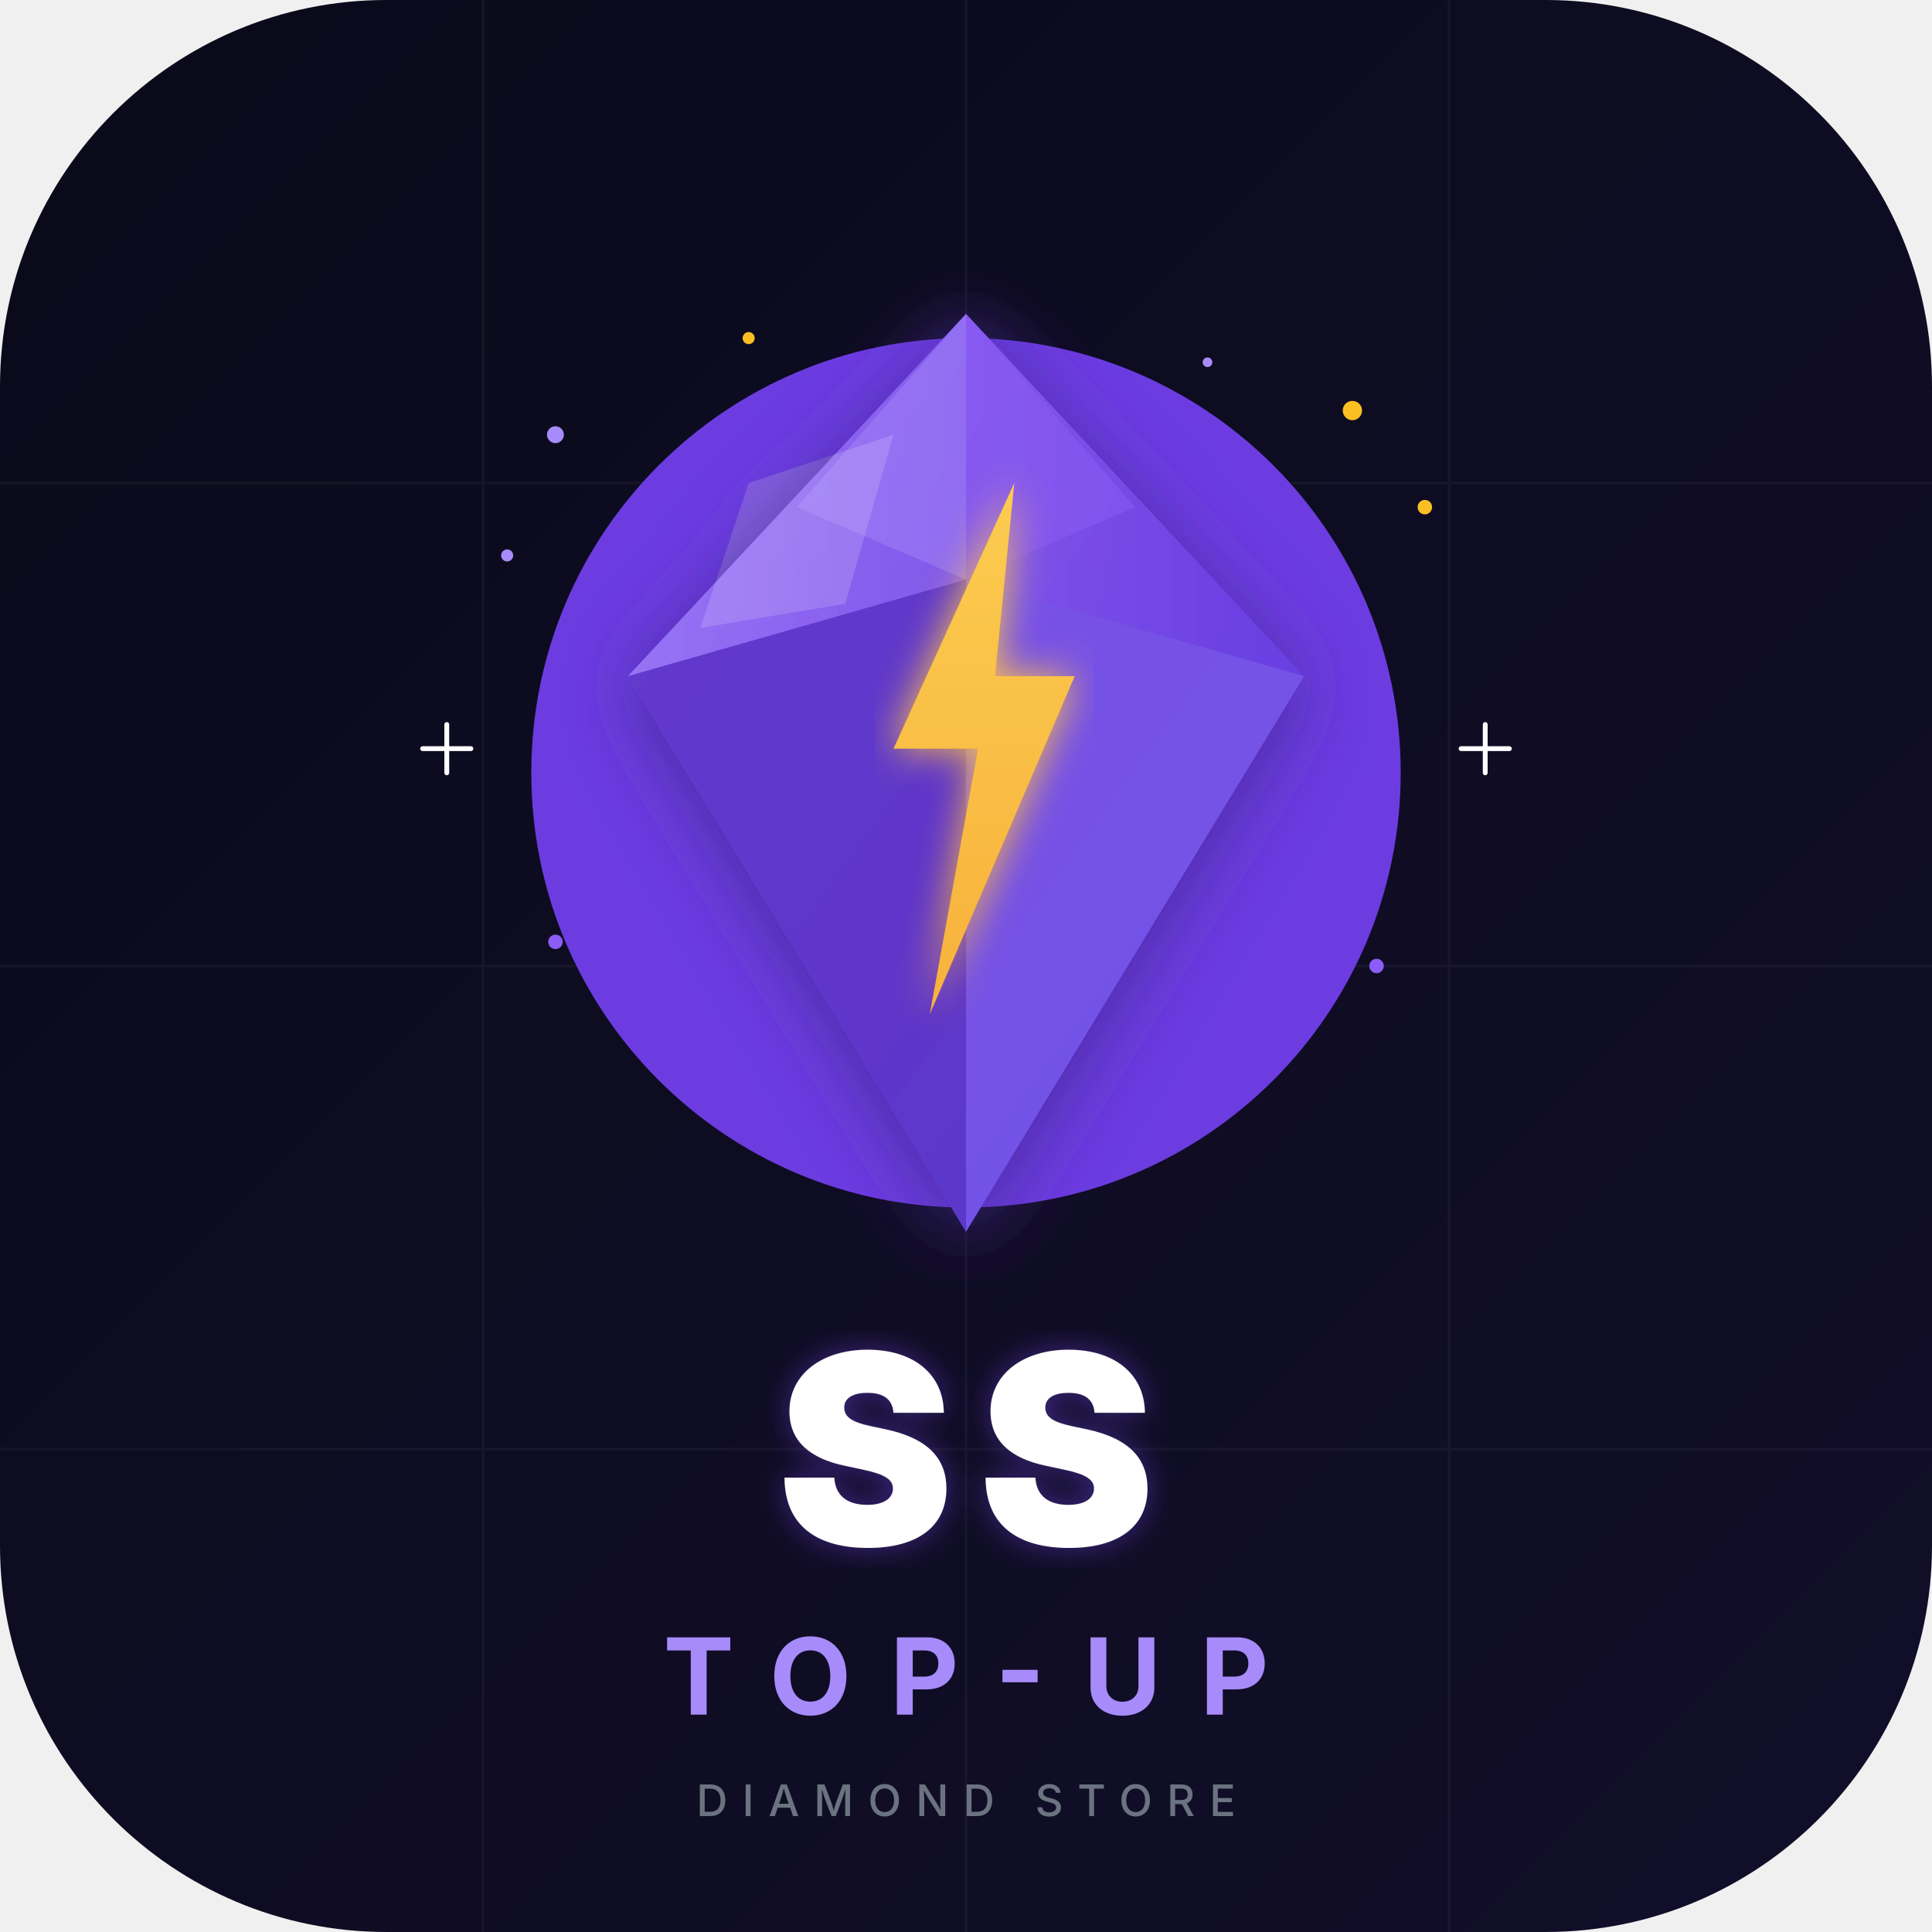
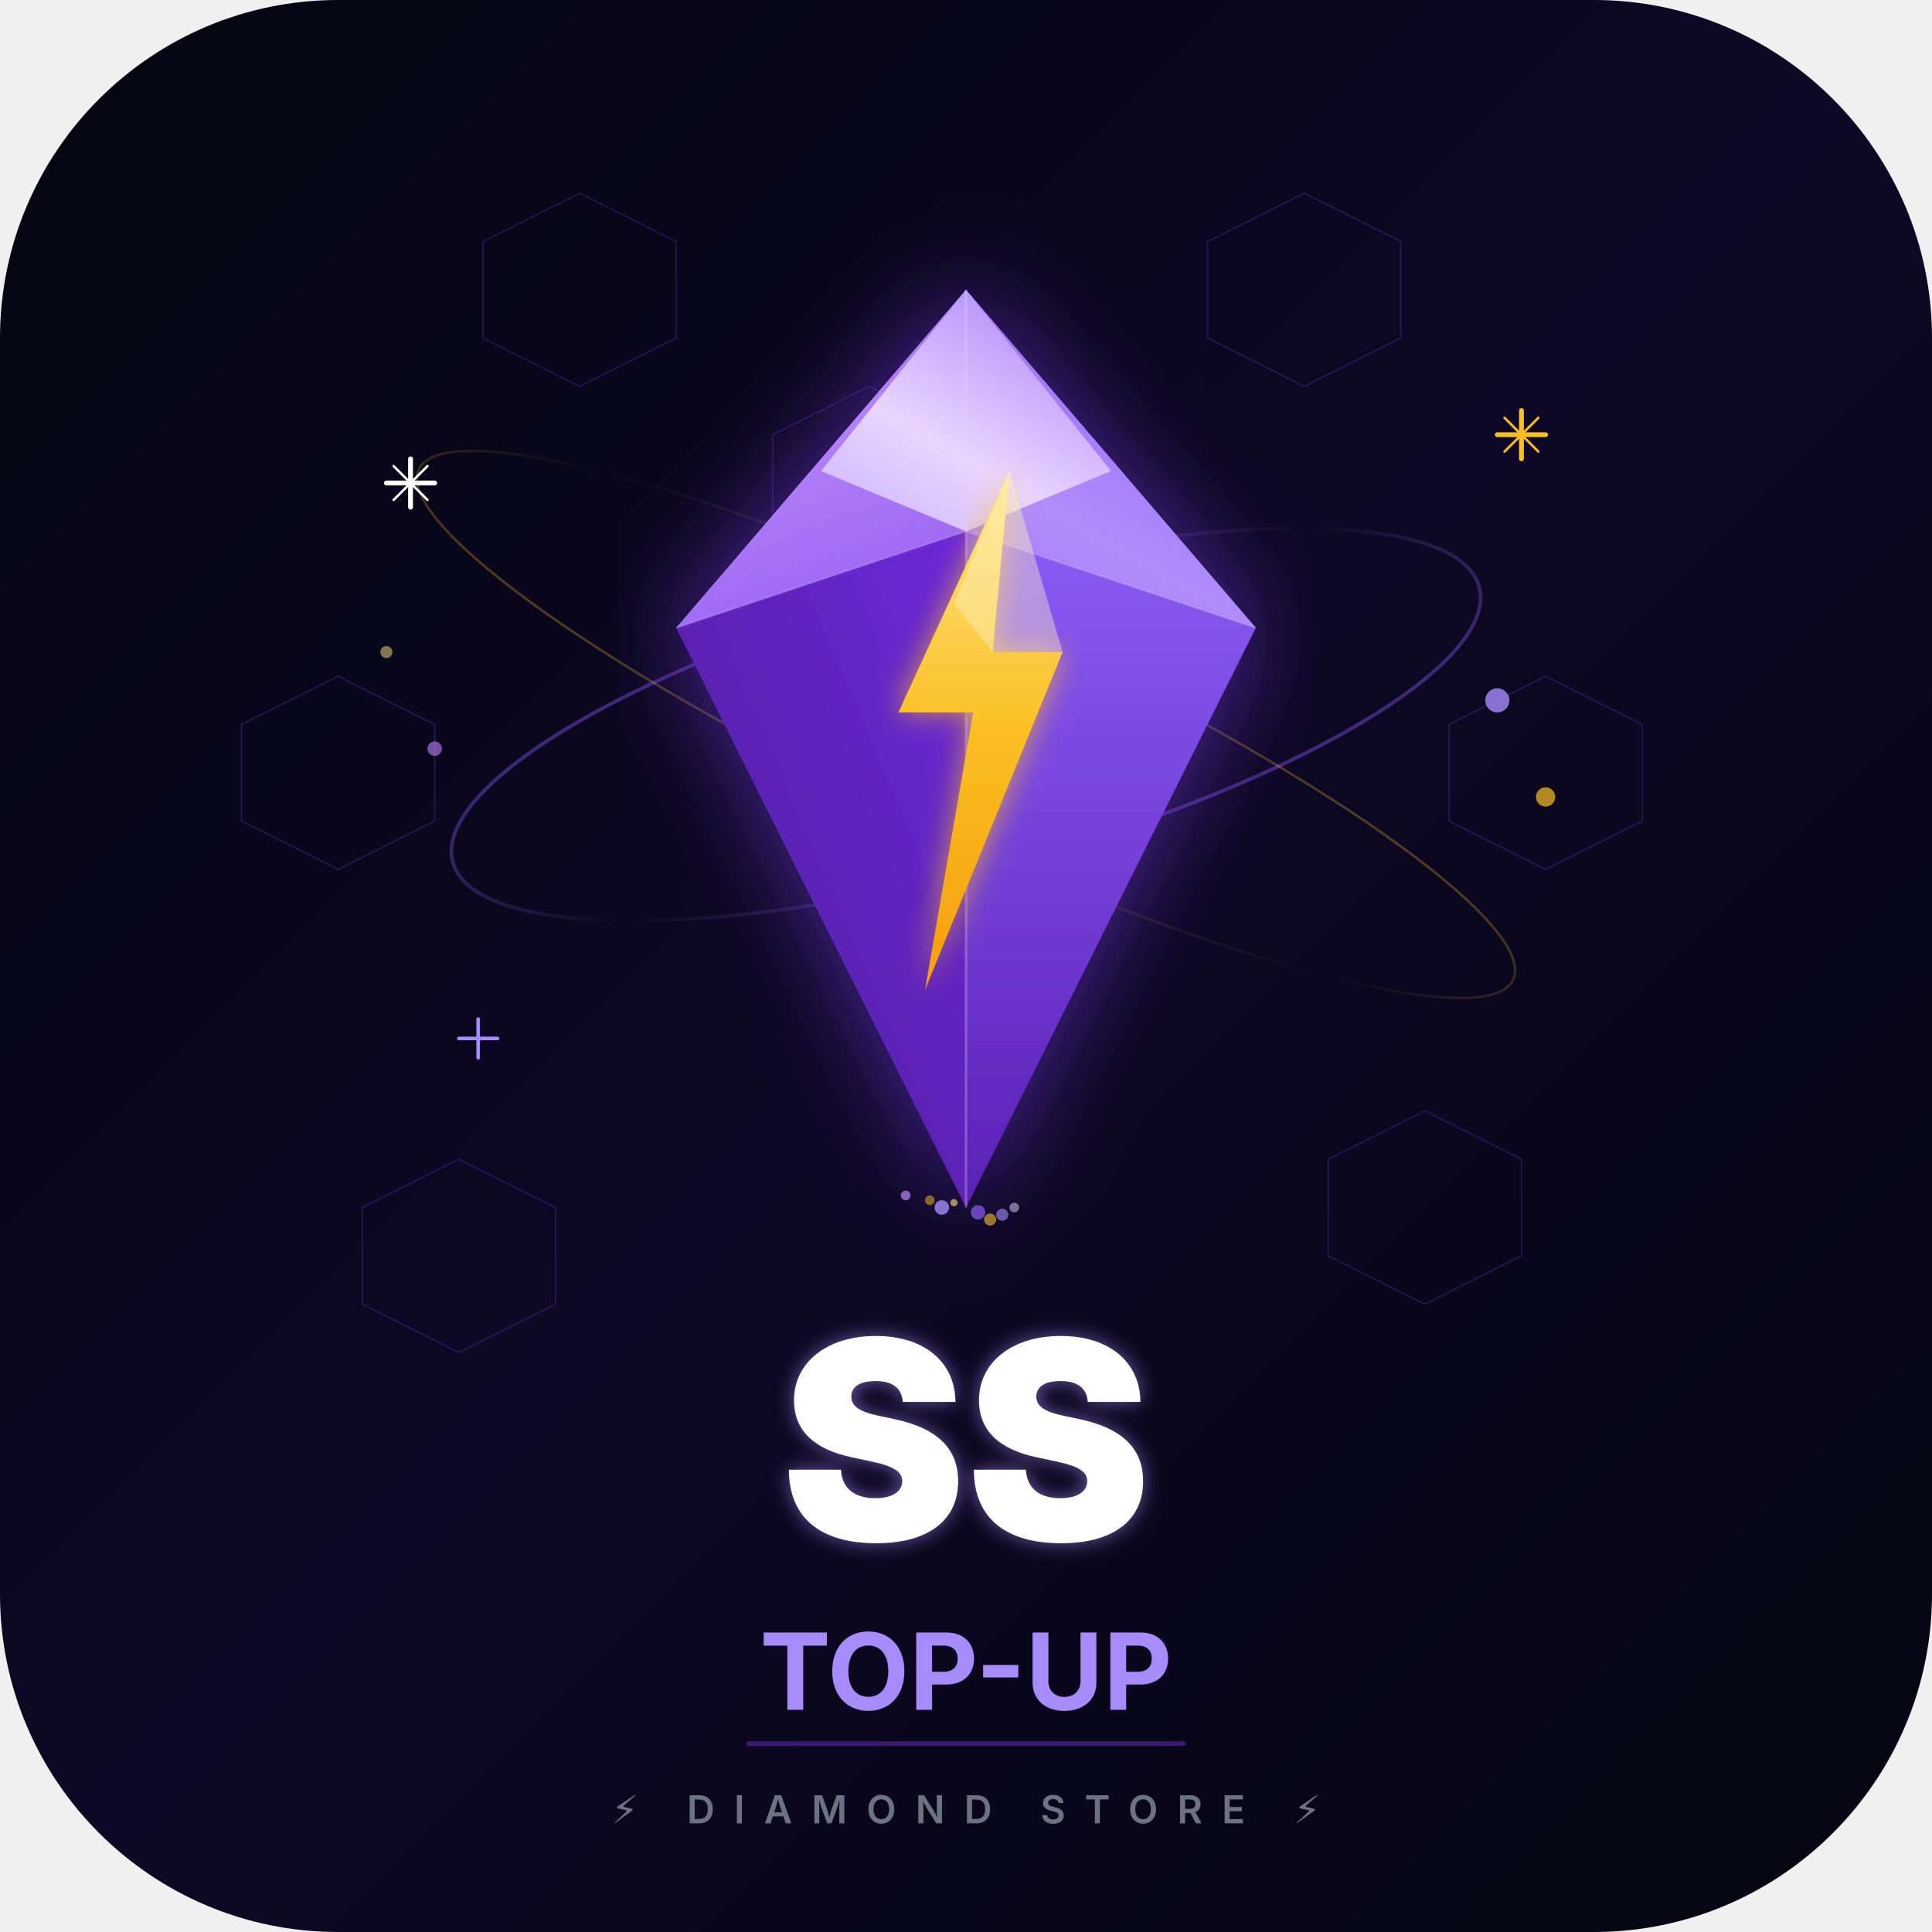
<svg xmlns="http://www.w3.org/2000/svg" viewBox="0 0 800 800">
  <defs>
    <linearGradient id="bgGrad" x1="0%" y1="0%" x2="100%" y2="100%">
-       <stop offset="0%" style="stop-color:#0a0a1a" />
-       <stop offset="100%" style="stop-color:#120e2a" />
-     </linearGradient>
-     <linearGradient id="diamondGrad" x1="0%" y1="0%" x2="100%" y2="100%">
-       <stop offset="0%" style="stop-color:#8B5CF6" />
-       <stop offset="50%" style="stop-color:#6C3CE1" />
-       <stop offset="100%" style="stop-color:#4F46E5" />
-     </linearGradient>
-     <linearGradient id="diamondShine" x1="0%" y1="0%" x2="100%" y2="0%">
+       <stop offset="0%" style="stop-color:#050510" />
+       <stop offset="50%" style="stop-color:#0d0825" />
+       <stop offset="100%" style="stop-color:#050510" />
+     </linearGradient>
+     <linearGradient id="dFace1" x1="0%" y1="0%" x2="100%" y2="100%">
+       <stop offset="0%" style="stop-color:#c084fc" />
+       <stop offset="100%" style="stop-color:#7c3aed" />
+     </linearGradient>
+     <linearGradient id="dFace2" x1="100%" y1="0%" x2="0%" y2="100%">
+       <stop offset="0%" style="stop-color:#6d28d9" />
+       <stop offset="100%" style="stop-color:#4c1d95" />
+     </linearGradient>
+     <linearGradient id="dFace3" x1="0%" y1="0%" x2="0%" y2="100%">
+       <stop offset="0%" style="stop-color:#8b5cf6" />
+       <stop offset="100%" style="stop-color:#5b21b6" />
+     </linearGradient>
+     <linearGradient id="dTop" x1="0%" y1="100%" x2="100%" y2="0%">
      <stop offset="0%" style="stop-color:#a78bfa" />
-       <stop offset="100%" style="stop-color:#6C3CE1" />
-     </linearGradient>
-     <linearGradient id="boltGrad" x1="0%" y1="0%" x2="0%" y2="100%">
-       <stop offset="0%" style="stop-color:#fbbf24" />
+       <stop offset="50%" style="stop-color:#e9d5ff" />
+       <stop offset="100%" style="stop-color:#8b5cf6" />
+     </linearGradient>
+     <linearGradient id="boltG" x1="0%" y1="0%" x2="0%" y2="100%">
+       <stop offset="0%" style="stop-color:#fde68a" />
+       <stop offset="50%" style="stop-color:#fbbf24" />
      <stop offset="100%" style="stop-color:#f59e0b" />
    </linearGradient>
-     <filter id="glow">
-       <feGaussianBlur stdDeviation="8" result="blur" />
-       <feComposite in="SourceGraphic" in2="blur" operator="over" />
-     </filter>
-     <filter id="outerGlow">
-       <feGaussianBlur stdDeviation="12" result="blur" />
-       <feFlood flood-color="#6C3CE1" flood-opacity="0.4" />
-       <feComposite in2="blur" operator="in" />
+     <linearGradient id="ring1" x1="0%" y1="0%" x2="100%" y2="100%">
+       <stop offset="0%" style="stop-color:#7c3aed;stop-opacity:0.6" />
+       <stop offset="50%" style="stop-color:#a78bfa;stop-opacity:0" />
+       <stop offset="100%" style="stop-color:#7c3aed;stop-opacity:0.6" />
+     </linearGradient>
+     <linearGradient id="ring2" x1="100%" y1="0%" x2="0%" y2="100%">
+       <stop offset="0%" style="stop-color:#fbbf24;stop-opacity:0.4" />
+       <stop offset="50%" style="stop-color:#fbbf24;stop-opacity:0" />
+       <stop offset="100%" style="stop-color:#fbbf24;stop-opacity:0.4" />
+     </linearGradient>
+     <filter id="heavyGlow">
+       <feGaussianBlur stdDeviation="20" result="blur" />
+       <feFlood flood-color="#7c3aed" flood-opacity="0.6" />
+       <feComposite in2="blur" operator="in" result="glow" />
      <feMerge>
-         <feMergeNode />
+         <feMergeNode in="glow" />
        <feMergeNode in="SourceGraphic" />
      </feMerge>
    </filter>
-     <filter id="softShadow">
-       <feDropShadow dx="0" dy="6" stdDeviation="16" flood-color="#000" flood-opacity="0.5" />
+     <filter id="boltGlow">
+       <feGaussianBlur stdDeviation="6" result="blur" />
+       <feFlood flood-color="#fbbf24" flood-opacity="0.7" />
+       <feComposite in2="blur" operator="in" result="glow" />
+       <feMerge>
+         <feMergeNode in="glow" />
+         <feMergeNode in="SourceGraphic" />
+       </feMerge>
+     </filter>
+     <filter id="softDrop">
+       <feDropShadow dx="0" dy="8" stdDeviation="20" flood-color="#7c3aed" flood-opacity="0.4" />
    </filter>
    <filter id="textGlow">
-       <feDropShadow dx="0" dy="0" stdDeviation="6" flood-color="#6C3CE1" flood-opacity="0.5" />
+       <feGaussianBlur stdDeviation="4" result="blur" />
+       <feFlood flood-color="#a78bfa" flood-opacity="0.6" />
+       <feComposite in2="blur" operator="in" result="glow" />
+       <feMerge>
+         <feMergeNode in="glow" />
+         <feMergeNode in="SourceGraphic" />
+       </feMerge>
+     </filter>
+     <filter id="particleGlow">
+       <feGaussianBlur stdDeviation="3" />
    </filter>
    <clipPath id="roundClip">
-       <rect width="800" height="800" rx="160" ry="160" />
+       <rect width="800" height="800" rx="140" ry="140" />
    </clipPath>
  </defs>
  <style>
-     /* Diamond float animation */
-     @keyframes diamondFloat {
-       0%, 100% { transform: translateY(0px); }
-       50% { transform: translateY(-12px); }
-     }
-     /* Diamond pulse glow */
-     @keyframes pulseGlow {
-       0%, 100% { opacity: 0.08; r: 180; }
-       50% { opacity: 0.15; r: 200; }
-     }
-     @keyframes pulseGlowInner {
-       0%, 100% { opacity: 0.06; r: 120; }
-       50% { opacity: 0.12; r: 135; }
-     }
-     /* Lightning flash */
-     @keyframes boltFlash {
-       0%, 70%, 100% { opacity: 0.95; }
-       75% { opacity: 0.3; }
-       80% { opacity: 1; }
-       85% { opacity: 0.5; }
-       90% { opacity: 1; }
-     }
-     /* Sparkle twinkle */
-     @keyframes twinkle1 {
-       0%, 100% { opacity: 0; transform: scale(0); }
-       50% { opacity: 1; transform: scale(1); }
-     }
-     @keyframes twinkle2 {
-       0%, 100% { opacity: 0; transform: scale(0); }
-       40% { opacity: 0; }
-       70% { opacity: 1; transform: scale(1.2); }
-       90% { opacity: 0.3; }
-     }
-     @keyframes twinkle3 {
-       0%, 30% { opacity: 0; transform: scale(0); }
-       60% { opacity: 1; transform: scale(1); }
-       100% { opacity: 0; transform: scale(0); }
-     }
-     /* Shine sweep across diamond */
-     @keyframes shineSweep {
-       0% { transform: translateX(-100px); opacity: 0; }
-       40% { opacity: 0; }
-       50% { opacity: 0.3; }
-       60% { opacity: 0; }
-       100% { transform: translateX(100px); opacity: 0; }
-     }
-     /* Text fade in */
-     @keyframes textSlideUp {
-       0% { opacity: 0; transform: translateY(15px); }
-       100% { opacity: 1; transform: translateY(0); }
-     }
-     /* Rotate subtle for diamond */
-     @keyframes diamondRotate {
-       0%, 100% { transform: rotate(0deg); }
-       25% { transform: rotate(1.5deg); }
-       75% { transform: rotate(-1.5deg); }
+     @keyframes float {
+       0%, 100% { transform: translateY(0) rotate(0deg); }
+       25% { transform: translateY(-10px) rotate(0.8deg); }
+       75% { transform: translateY(6px) rotate(-0.8deg); }
+     }
+     @keyframes orbitSpin {
+       0% { transform: rotate(0deg); }
+       100% { transform: rotate(360deg); }
+     }
+     @keyframes orbitSpinRev {
+       0% { transform: rotate(360deg); }
+       100% { transform: rotate(0deg); }
+     }
+     @keyframes boltStrike {
+       0%, 60%, 100% { opacity: 1; filter: url(#boltGlow); }
+       62% { opacity: 0.2; }
+       64% { opacity: 1; }
+       66% { opacity: 0.3; }
+       68% { opacity: 1; }
+     }
+     @keyframes particleRise {
+       0% { transform: translateY(0) scale(1); opacity: 0.8; }
+       100% { transform: translateY(-80px) scale(0); opacity: 0; }
+     }
+     @keyframes particleRise2 {
+       0% { transform: translateY(0) scale(1); opacity: 0.6; }
+       100% { transform: translateY(-100px) scale(0); opacity: 0; }
+     }
+     @keyframes particleFloat {
+       0% { transform: translate(0, 0) scale(0); opacity: 0; }
+       20% { opacity: 1; transform: translate(5px, -10px) scale(1); }
+       100% { transform: translate(20px, -60px) scale(0); opacity: 0; }
+     }
+     @keyframes shimmer {
+       0%, 100% { opacity: 0; transform: translateX(-80px) skewX(-20deg); }
+       45% { opacity: 0; }
+       50% { opacity: 0.4; }
+       55% { opacity: 0; }
+     }
+     @keyframes colorShift {
+       0%, 100% { stop-color: #c084fc; }
+       33% { stop-color: #e9d5ff; }
+       66% { stop-color: #a78bfa; }
+     }
+     @keyframes pulseCore {
+       0%, 100% { r: 8; opacity: 0.6; }
+       50% { r: 14; opacity: 0.9; }
+     }
+     @keyframes textReveal {
+       0% { opacity: 0; letter-spacing: 30px; }
+       100% { opacity: 1; letter-spacing: 10px; }
+     }
+     @keyframes textReveal2 {
+       0% { opacity: 0; letter-spacing: 40px; }
+       100% { opacity: 1; letter-spacing: 16px; }
+     }
+     @keyframes tagFade {
+       0% { opacity: 0; }
+       100% { opacity: 1; }
+     }
+     @keyframes hexPulse {
+       0%, 100% { opacity: 0.03; }
+       50% { opacity: 0.07; }
+     }
+     @keyframes starBurst {
+       0%, 100% { transform: scale(0) rotate(0deg); opacity: 0; }
+       50% { transform: scale(1) rotate(180deg); opacity: 0.8; }
    }

-     .diamond-group {
-       animation: diamondFloat 3s ease-in-out infinite;
-       transform-origin: 400px 320px;
-     }
-     .glow-outer {
-       animation: pulseGlow 3s ease-in-out infinite;
-     }
-     .glow-inner {
-       animation: pulseGlowInner 3s ease-in-out infinite 0.3s;
-     }
-     .bolt {
-       animation: boltFlash 4s ease-in-out infinite;
-     }
-     .sparkle-1 { animation: twinkle1 2.5s ease-in-out infinite; transform-origin: center; }
-     .sparkle-2 { animation: twinkle2 3s ease-in-out infinite 0.5s; transform-origin: center; }
-     .sparkle-3 { animation: twinkle3 2s ease-in-out infinite 1s; transform-origin: center; }
-     .sparkle-4 { animation: twinkle1 2.8s ease-in-out infinite 1.5s; transform-origin: center; }
-     .sparkle-5 { animation: twinkle2 2.2s ease-in-out infinite 0.8s; transform-origin: center; }
-     .sparkle-6 { animation: twinkle3 3.2s ease-in-out infinite 0.3s; transform-origin: center; }
-     .sparkle-7 { animation: twinkle1 2s ease-in-out infinite 2s; transform-origin: center; }
-     .sparkle-8 { animation: twinkle2 2.6s ease-in-out infinite 1.2s; transform-origin: center; }
-     .shine-sweep {
-       animation: shineSweep 4s ease-in-out infinite;
-     }
-     .text-ss {
-       animation: textSlideUp 0.8s ease-out both;
-     }
-     .text-topup {
-       animation: textSlideUp 0.8s ease-out 0.2s both;
-     }
-     .text-tagline {
-       animation: textSlideUp 0.8s ease-out 0.4s both;
-     }
+     .diamond-main { animation: float 4s ease-in-out infinite; transform-origin: 400px 300px; }
+     .orbit-ring1 { animation: orbitSpin 12s linear infinite; transform-origin: 400px 300px; }
+     .orbit-ring2 { animation: orbitSpinRev 18s linear infinite; transform-origin: 400px 300px; }
+     .bolt-group { animation: boltStrike 5s ease-in-out infinite; }
+     .p1 { animation: particleRise 2.5s ease-out infinite; }
+     .p2 { animation: particleRise2 3s ease-out infinite 0.5s; }
+     .p3 { animation: particleFloat 2s ease-out infinite 1s; }
+     .p4 { animation: particleRise 2.8s ease-out infinite 1.5s; }
+     .p5 { animation: particleFloat 2.2s ease-out infinite 0.3s; }
+     .p6 { animation: particleRise2 2.6s ease-out infinite 2s; }
+     .p7 { animation: particleFloat 3s ease-out infinite 0.8s; }
+     .p8 { animation: particleRise 2s ease-out infinite 1.2s; }
+     .shimmer-bar { animation: shimmer 5s ease-in-out infinite; }
+     .core-pulse { animation: pulseCore 2s ease-in-out infinite; }
+     .hex-bg { animation: hexPulse 4s ease-in-out infinite; }
+     .star1 { animation: starBurst 3s ease-in-out infinite; transform-origin: center; }
+     .star2 { animation: starBurst 3.5s ease-in-out infinite 1s; transform-origin: center; }
+     .star3 { animation: starBurst 2.8s ease-in-out infinite 2s; transform-origin: center; }
+     .text-ss { animation: textReveal 1s ease-out both; }
+     .text-topup { animation: textReveal2 1s ease-out 0.3s both; }
+     .text-tag { animation: tagFade 1s ease-out 0.6s both; }
+     .color-anim { animation: colorShift 6s ease-in-out infinite; }
  </style>
-   <rect width="800" height="800" rx="160" ry="160" fill="url(#bgGrad)" />
-   <g opacity="0.04" clip-path="url(#roundClip)">
-     <line x1="0" y1="200" x2="800" y2="200" stroke="#fff" stroke-width="1" />
-     <line x1="0" y1="400" x2="800" y2="400" stroke="#fff" stroke-width="1" />
-     <line x1="0" y1="600" x2="800" y2="600" stroke="#fff" stroke-width="1" />
-     <line x1="200" y1="0" x2="200" y2="800" stroke="#fff" stroke-width="1" />
-     <line x1="400" y1="0" x2="400" y2="800" stroke="#fff" stroke-width="1" />
-     <line x1="600" y1="0" x2="600" y2="800" stroke="#fff" stroke-width="1" />
-   </g>
-   <circle class="glow-outer" cx="400" cy="320" r="180" fill="#6C3CE1" />
-   <circle class="glow-inner" cx="400" cy="320" r="120" fill="#6C3CE1" />
-   <g class="diamond-group">
-     <g filter="url(#outerGlow)">
-       <polygon points="400,130 540,280 400,510 260,280" fill="url(#diamondGrad)" filter="url(#softShadow)" />
-       <polygon points="400,130 540,280 400,240 260,280" fill="url(#diamondShine)" opacity="0.6" />
-       <polygon points="260,280 400,240 400,510" fill="#5B34C4" opacity="0.8" />
-       <polygon points="540,280 400,240 400,510" fill="#7C5AE8" opacity="0.7" />
-       <polygon points="400,130 330,210 400,240" fill="#a78bfa" opacity="0.4" />
-       <polygon points="400,130 470,210 400,240" fill="#8B5CF6" opacity="0.5" />
-       <polygon points="310,200 370,180 350,250 290,260" fill="#ffffff" opacity="0.15" />
+   <rect width="800" height="800" rx="140" ry="140" fill="url(#bgGrad)" />
+   <g class="hex-bg" clip-path="url(#roundClip)">
+     <polygon points="200,100 240,80 280,100 280,140 240,160 200,140" fill="none" stroke="#7c3aed" stroke-width="0.5" opacity="0.3" />
+     <polygon points="320,180 360,160 400,180 400,220 360,240 320,220" fill="none" stroke="#7c3aed" stroke-width="0.5" opacity="0.3" />
+     <polygon points="500,100 540,80 580,100 580,140 540,160 500,140" fill="none" stroke="#7c3aed" stroke-width="0.5" opacity="0.3" />
+     <polygon points="100,300 140,280 180,300 180,340 140,360 100,340" fill="none" stroke="#7c3aed" stroke-width="0.5" opacity="0.3" />
+     <polygon points="600,300 640,280 680,300 680,340 640,360 600,340" fill="none" stroke="#7c3aed" stroke-width="0.5" opacity="0.3" />
+     <polygon points="150,500 190,480 230,500 230,540 190,560 150,540" fill="none" stroke="#7c3aed" stroke-width="0.5" opacity="0.3" />
+     <polygon points="550,480 590,460 630,480 630,520 590,540 550,520" fill="none" stroke="#7c3aed" stroke-width="0.5" opacity="0.3" />
+   </g>
+   <g class="orbit-ring1">
+     <ellipse cx="400" cy="300" rx="220" ry="60" fill="none" stroke="url(#ring1)" stroke-width="1.5" transform="rotate(-15 400 300)" />
+     <circle cx="620" cy="290" r="5" fill="#a78bfa" opacity="0.8" />
+     <circle cx="180" cy="310" r="3" fill="#c084fc" opacity="0.6" />
+   </g>
+   <g class="orbit-ring2">
+     <ellipse cx="400" cy="300" rx="250" ry="45" fill="none" stroke="url(#ring2)" stroke-width="1" transform="rotate(25 400 300)" />
+     <circle cx="640" cy="330" r="4" fill="#fbbf24" opacity="0.7" />
+     <circle cx="160" cy="270" r="2.5" fill="#fde68a" opacity="0.5" />
+   </g>
+   <g class="diamond-main">
+     <g filter="url(#heavyGlow)">
+       <polygon points="400,120 520,260 400,220 280,260" fill="url(#dTop)" />
+       <polygon points="280,260 400,220 400,500" fill="url(#dFace2)" />
+       <polygon points="520,260 400,220 400,500" fill="url(#dFace3)" />
+       <polygon points="400,120 340,195 400,220 280,260" fill="url(#dFace1)" opacity="0.7" />
+       <polygon points="400,120 460,195 400,220 520,260" fill="#8b5cf6" opacity="0.6" />
+       <line x1="400" y1="120" x2="400" y2="500" stroke="#e9d5ff" stroke-width="1" opacity="0.3" />
+       <line x1="280" y1="260" x2="400" y2="220" stroke="#e9d5ff" stroke-width="0.8" opacity="0.2" />
+       <line x1="520" y1="260" x2="400" y2="220" stroke="#e9d5ff" stroke-width="0.8" opacity="0.2" />
+       <line x1="340" y1="195" x2="400" y2="220" stroke="#e9d5ff" stroke-width="0.5" opacity="0.15" />
+       <line x1="460" y1="195" x2="400" y2="220" stroke="#e9d5ff" stroke-width="0.5" opacity="0.15" />
    </g>
-     <rect class="shine-sweep" x="300" y="130" width="60" height="380" rx="30" fill="#ffffff" opacity="0" />
-     <g class="bolt" filter="url(#glow)">
-       <path d="M420 200 L370 310 L405 310 L385 420 L445 280 L412 280 Z" fill="url(#boltGrad)" />
-       <path d="M420 200 L370 310 L405 310 L385 420 L445 280 L412 280 Z" fill="#fff" opacity="0.2" />
+     <rect class="shimmer-bar" x="320" y="120" width="40" height="380" rx="20" fill="#ffffff" opacity="0" />
+     <circle class="core-pulse" cx="400" cy="280" r="8" fill="#e9d5ff" opacity="0.6" />
+     <g class="bolt-group">
+       <path d="M418 195 L372 295 L403 295 L383 410 L440 270 L411 270 Z" fill="url(#boltG)" filter="url(#boltGlow)" />
+       <path d="M418 195 L395 250 L411 270 L440 270 Z" fill="#fef3c7" opacity="0.4" />
    </g>
  </g>
-   <circle class="sparkle-1" cx="560" cy="170" r="4" fill="#fbbf24" />
-   <circle class="sparkle-2" cx="590" cy="210" r="3" fill="#fbbf24" />
-   <circle class="sparkle-3" cx="230" cy="180" r="3.5" fill="#a78bfa" />
-   <circle class="sparkle-4" cx="210" cy="230" r="2.5" fill="#a78bfa" />
-   <circle class="sparkle-5" cx="570" cy="400" r="3" fill="#8B5CF6" />
-   <circle class="sparkle-6" cx="230" cy="390" r="3" fill="#8B5CF6" />
-   <circle class="sparkle-7" cx="310" cy="140" r="2.5" fill="#fbbf24" />
-   <circle class="sparkle-8" cx="500" cy="150" r="2" fill="#a78bfa" />
-   <g class="sparkle-1">
-     <line x1="175" y1="310" x2="195" y2="310" stroke="#fff" stroke-width="2" stroke-linecap="round" />
-     <line x1="185" y1="300" x2="185" y2="320" stroke="#fff" stroke-width="2" stroke-linecap="round" />
-   </g>
-   <g class="sparkle-4">
-     <line x1="605" y1="310" x2="625" y2="310" stroke="#fff" stroke-width="2" stroke-linecap="round" />
-     <line x1="615" y1="300" x2="615" y2="320" stroke="#fff" stroke-width="2" stroke-linecap="round" />
-   </g>
-   <text class="text-ss" x="400" y="640" text-anchor="middle" font-family="'Inter','Segoe UI','Helvetica Neue',sans-serif" font-size="110" font-weight="900" letter-spacing="10" fill="#ffffff" filter="url(#textGlow)">SS</text>
-   <text class="text-topup" x="400" y="710" text-anchor="middle" font-family="'Inter','Segoe UI','Helvetica Neue',sans-serif" font-size="44" font-weight="700" letter-spacing="16" fill="#a78bfa">TOP-UP</text>
-   <text class="text-tagline" x="400" y="752" text-anchor="middle" font-family="'Inter','Segoe UI',sans-serif" font-size="18" font-weight="500" letter-spacing="6" fill="#6b7280">DIAMOND STORE</text>
+   <circle class="p1" cx="390" cy="500" r="3" fill="#a78bfa" opacity="0.8" />
+   <circle class="p2" cx="410" cy="505" r="2.5" fill="#fbbf24" opacity="0.6" />
+   <circle class="p3" cx="375" cy="495" r="2" fill="#c084fc" opacity="0.7" />
+   <circle class="p4" cx="420" cy="500" r="2" fill="#e9d5ff" opacity="0.5" />
+   <circle class="p5" cx="395" cy="498" r="1.5" fill="#fde68a" opacity="0.6" />
+   <circle class="p6" cx="405" cy="502" r="3" fill="#8b5cf6" opacity="0.7" />
+   <circle class="p7" cx="385" cy="497" r="2" fill="#fbbf24" opacity="0.5" />
+   <circle class="p8" cx="415" cy="503" r="2.5" fill="#a78bfa" opacity="0.6" />
+   <g class="star1">
+     <line x1="160" y1="200" x2="180" y2="200" stroke="#fff" stroke-width="2" stroke-linecap="round" />
+     <line x1="170" y1="190" x2="170" y2="210" stroke="#fff" stroke-width="2" stroke-linecap="round" />
+     <line x1="163" y1="193" x2="177" y2="207" stroke="#fff" stroke-width="1" stroke-linecap="round" />
+     <line x1="177" y1="193" x2="163" y2="207" stroke="#fff" stroke-width="1" stroke-linecap="round" />
+   </g>
+   <g class="star2">
+     <line x1="620" y1="180" x2="640" y2="180" stroke="#fbbf24" stroke-width="2" stroke-linecap="round" />
+     <line x1="630" y1="170" x2="630" y2="190" stroke="#fbbf24" stroke-width="2" stroke-linecap="round" />
+     <line x1="623" y1="173" x2="637" y2="187" stroke="#fbbf24" stroke-width="1" stroke-linecap="round" />
+     <line x1="637" y1="173" x2="623" y2="187" stroke="#fbbf24" stroke-width="1" stroke-linecap="round" />
+   </g>
+   <g class="star3">
+     <line x1="190" y1="430" x2="206" y2="430" stroke="#a78bfa" stroke-width="1.5" stroke-linecap="round" />
+     <line x1="198" y1="422" x2="198" y2="438" stroke="#a78bfa" stroke-width="1.5" stroke-linecap="round" />
+   </g>
+   <text class="text-ss" x="400" y="638" text-anchor="middle" font-family="'Inter','Segoe UI','Helvetica Neue',sans-serif" font-size="115" font-weight="900" fill="#ffffff" filter="url(#textGlow)">SS</text>
+   <text class="text-topup" x="400" y="708" text-anchor="middle" font-family="'Inter','Segoe UI','Helvetica Neue',sans-serif" font-size="44" font-weight="700" fill="#a78bfa">TOP-UP</text>
+   <line class="text-tag" x1="310" y1="722" x2="490" y2="722" stroke="#7c3aed" stroke-width="2" opacity="0.4" stroke-linecap="round" />
+   <text class="text-tag" x="400" y="755" text-anchor="middle" font-family="'Inter','Segoe UI',sans-serif" font-size="16" font-weight="600" letter-spacing="8" fill="#6b7280">⚡ DIAMOND STORE ⚡</text>
</svg>
